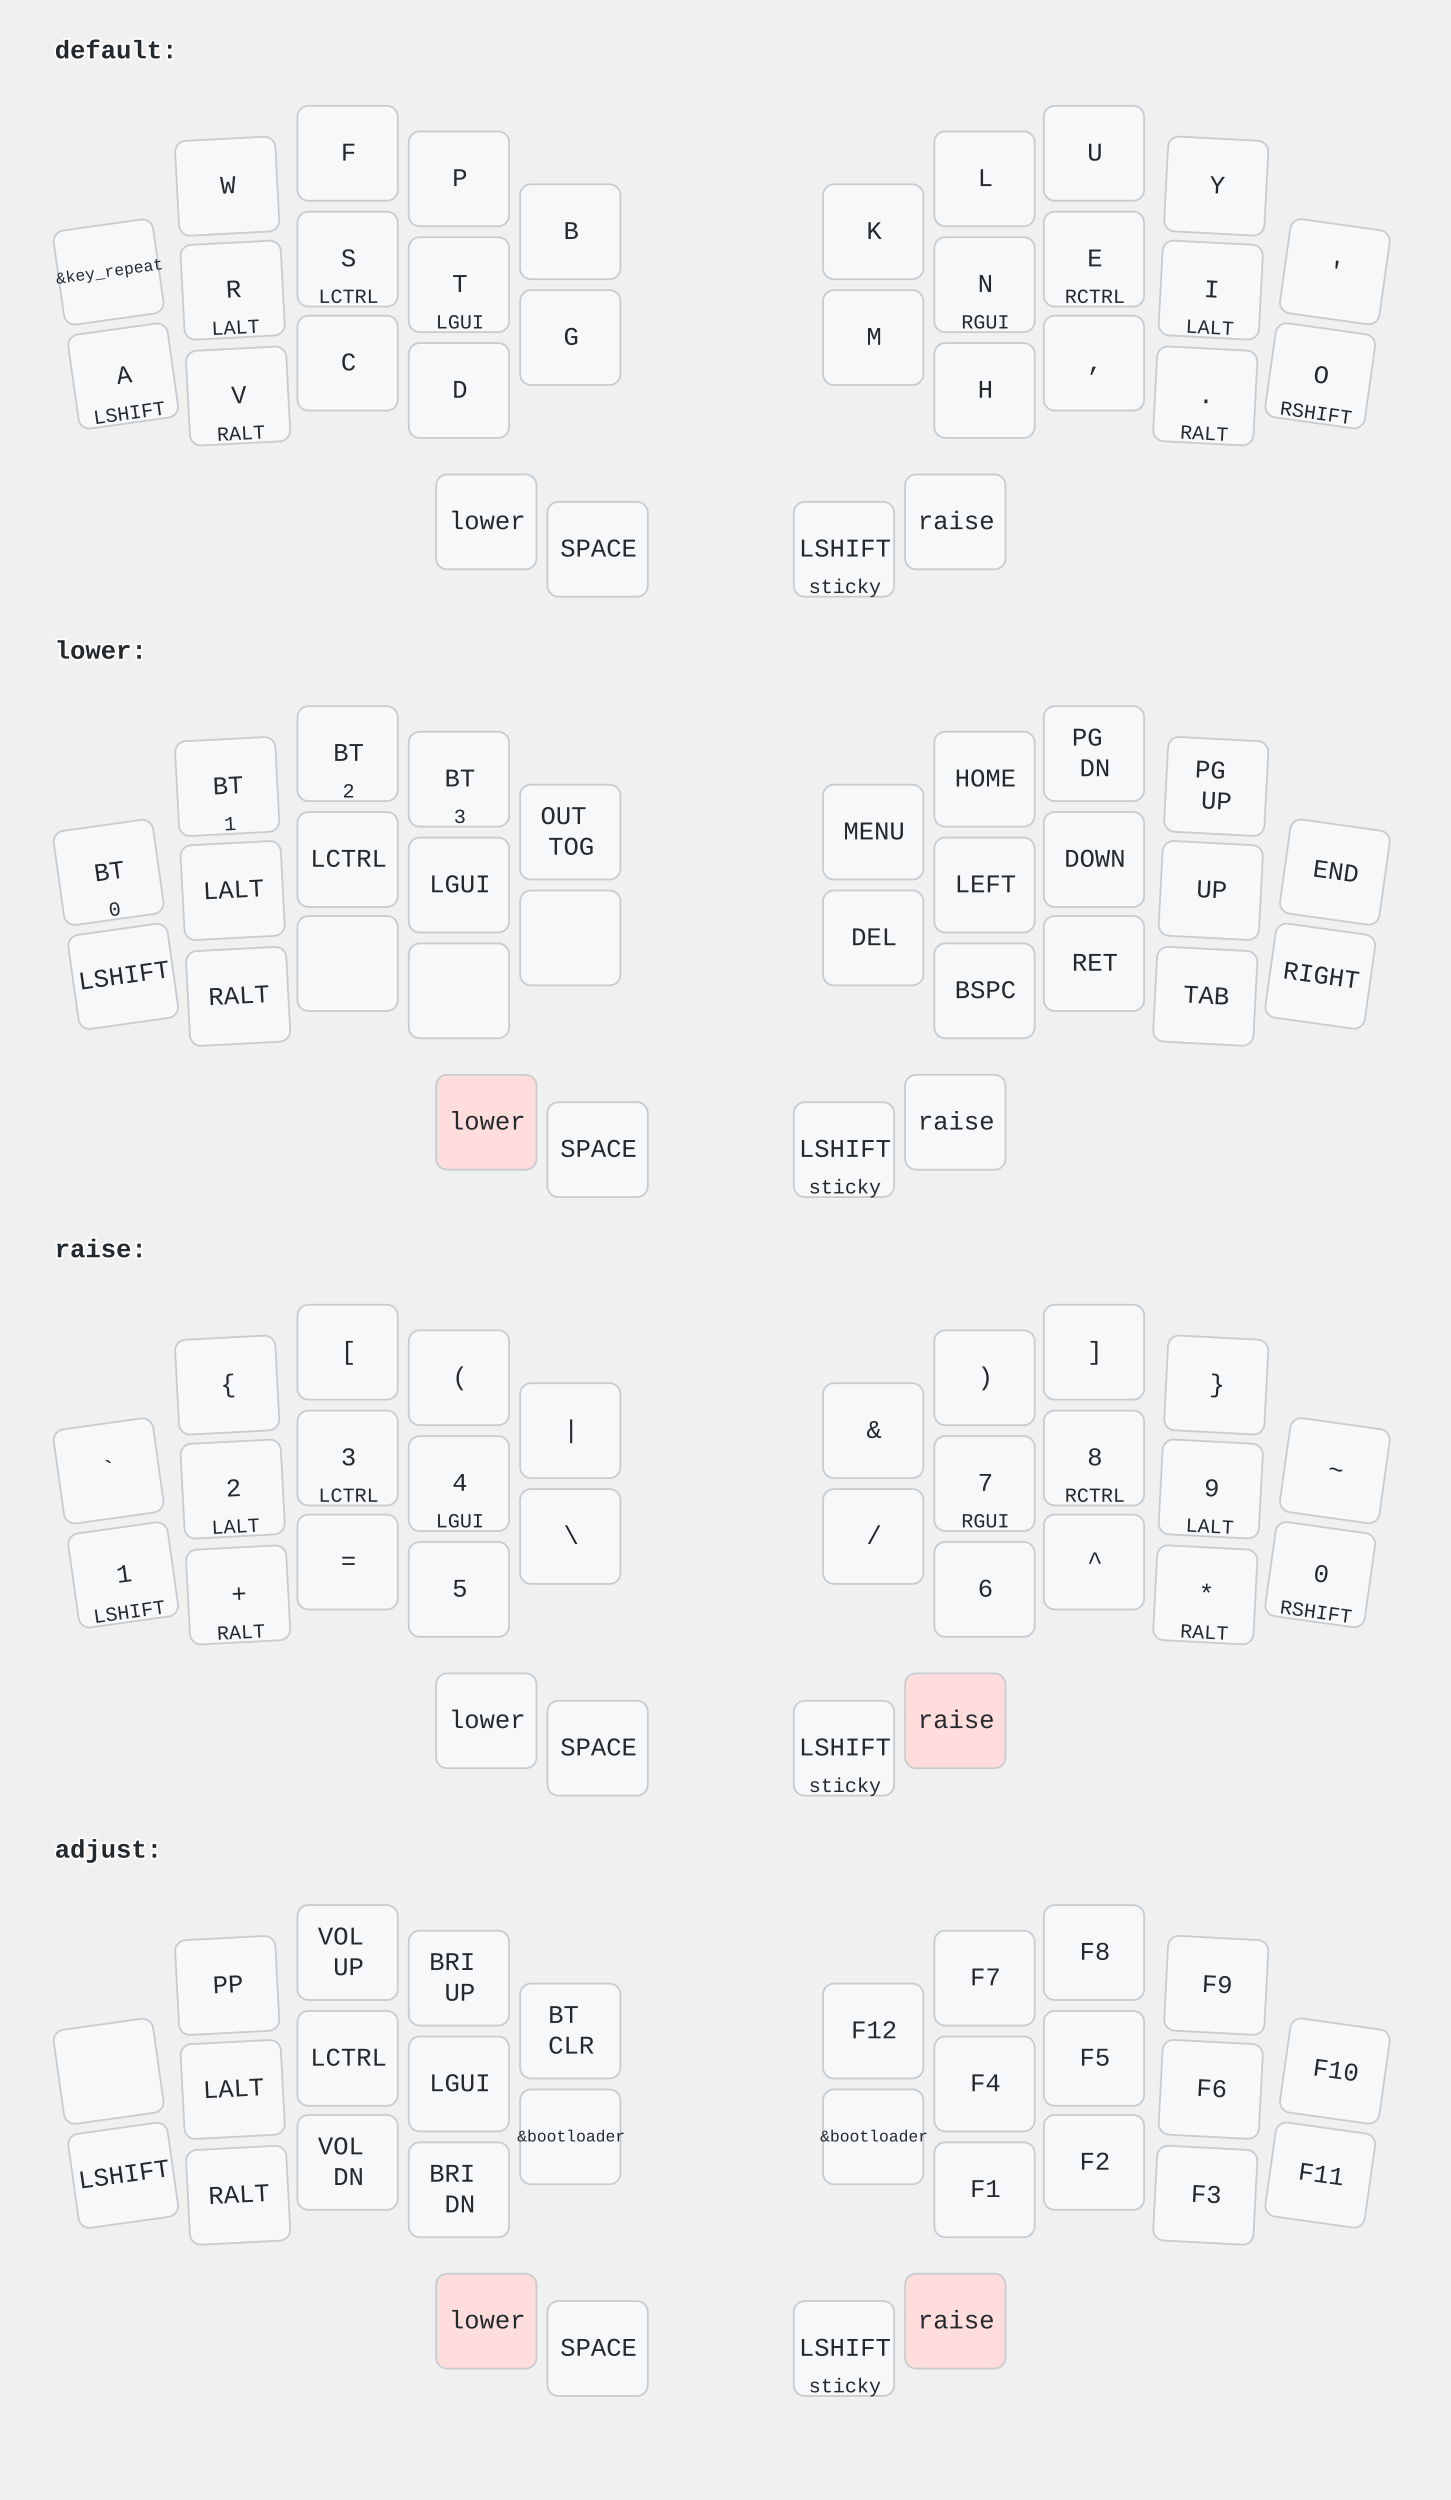
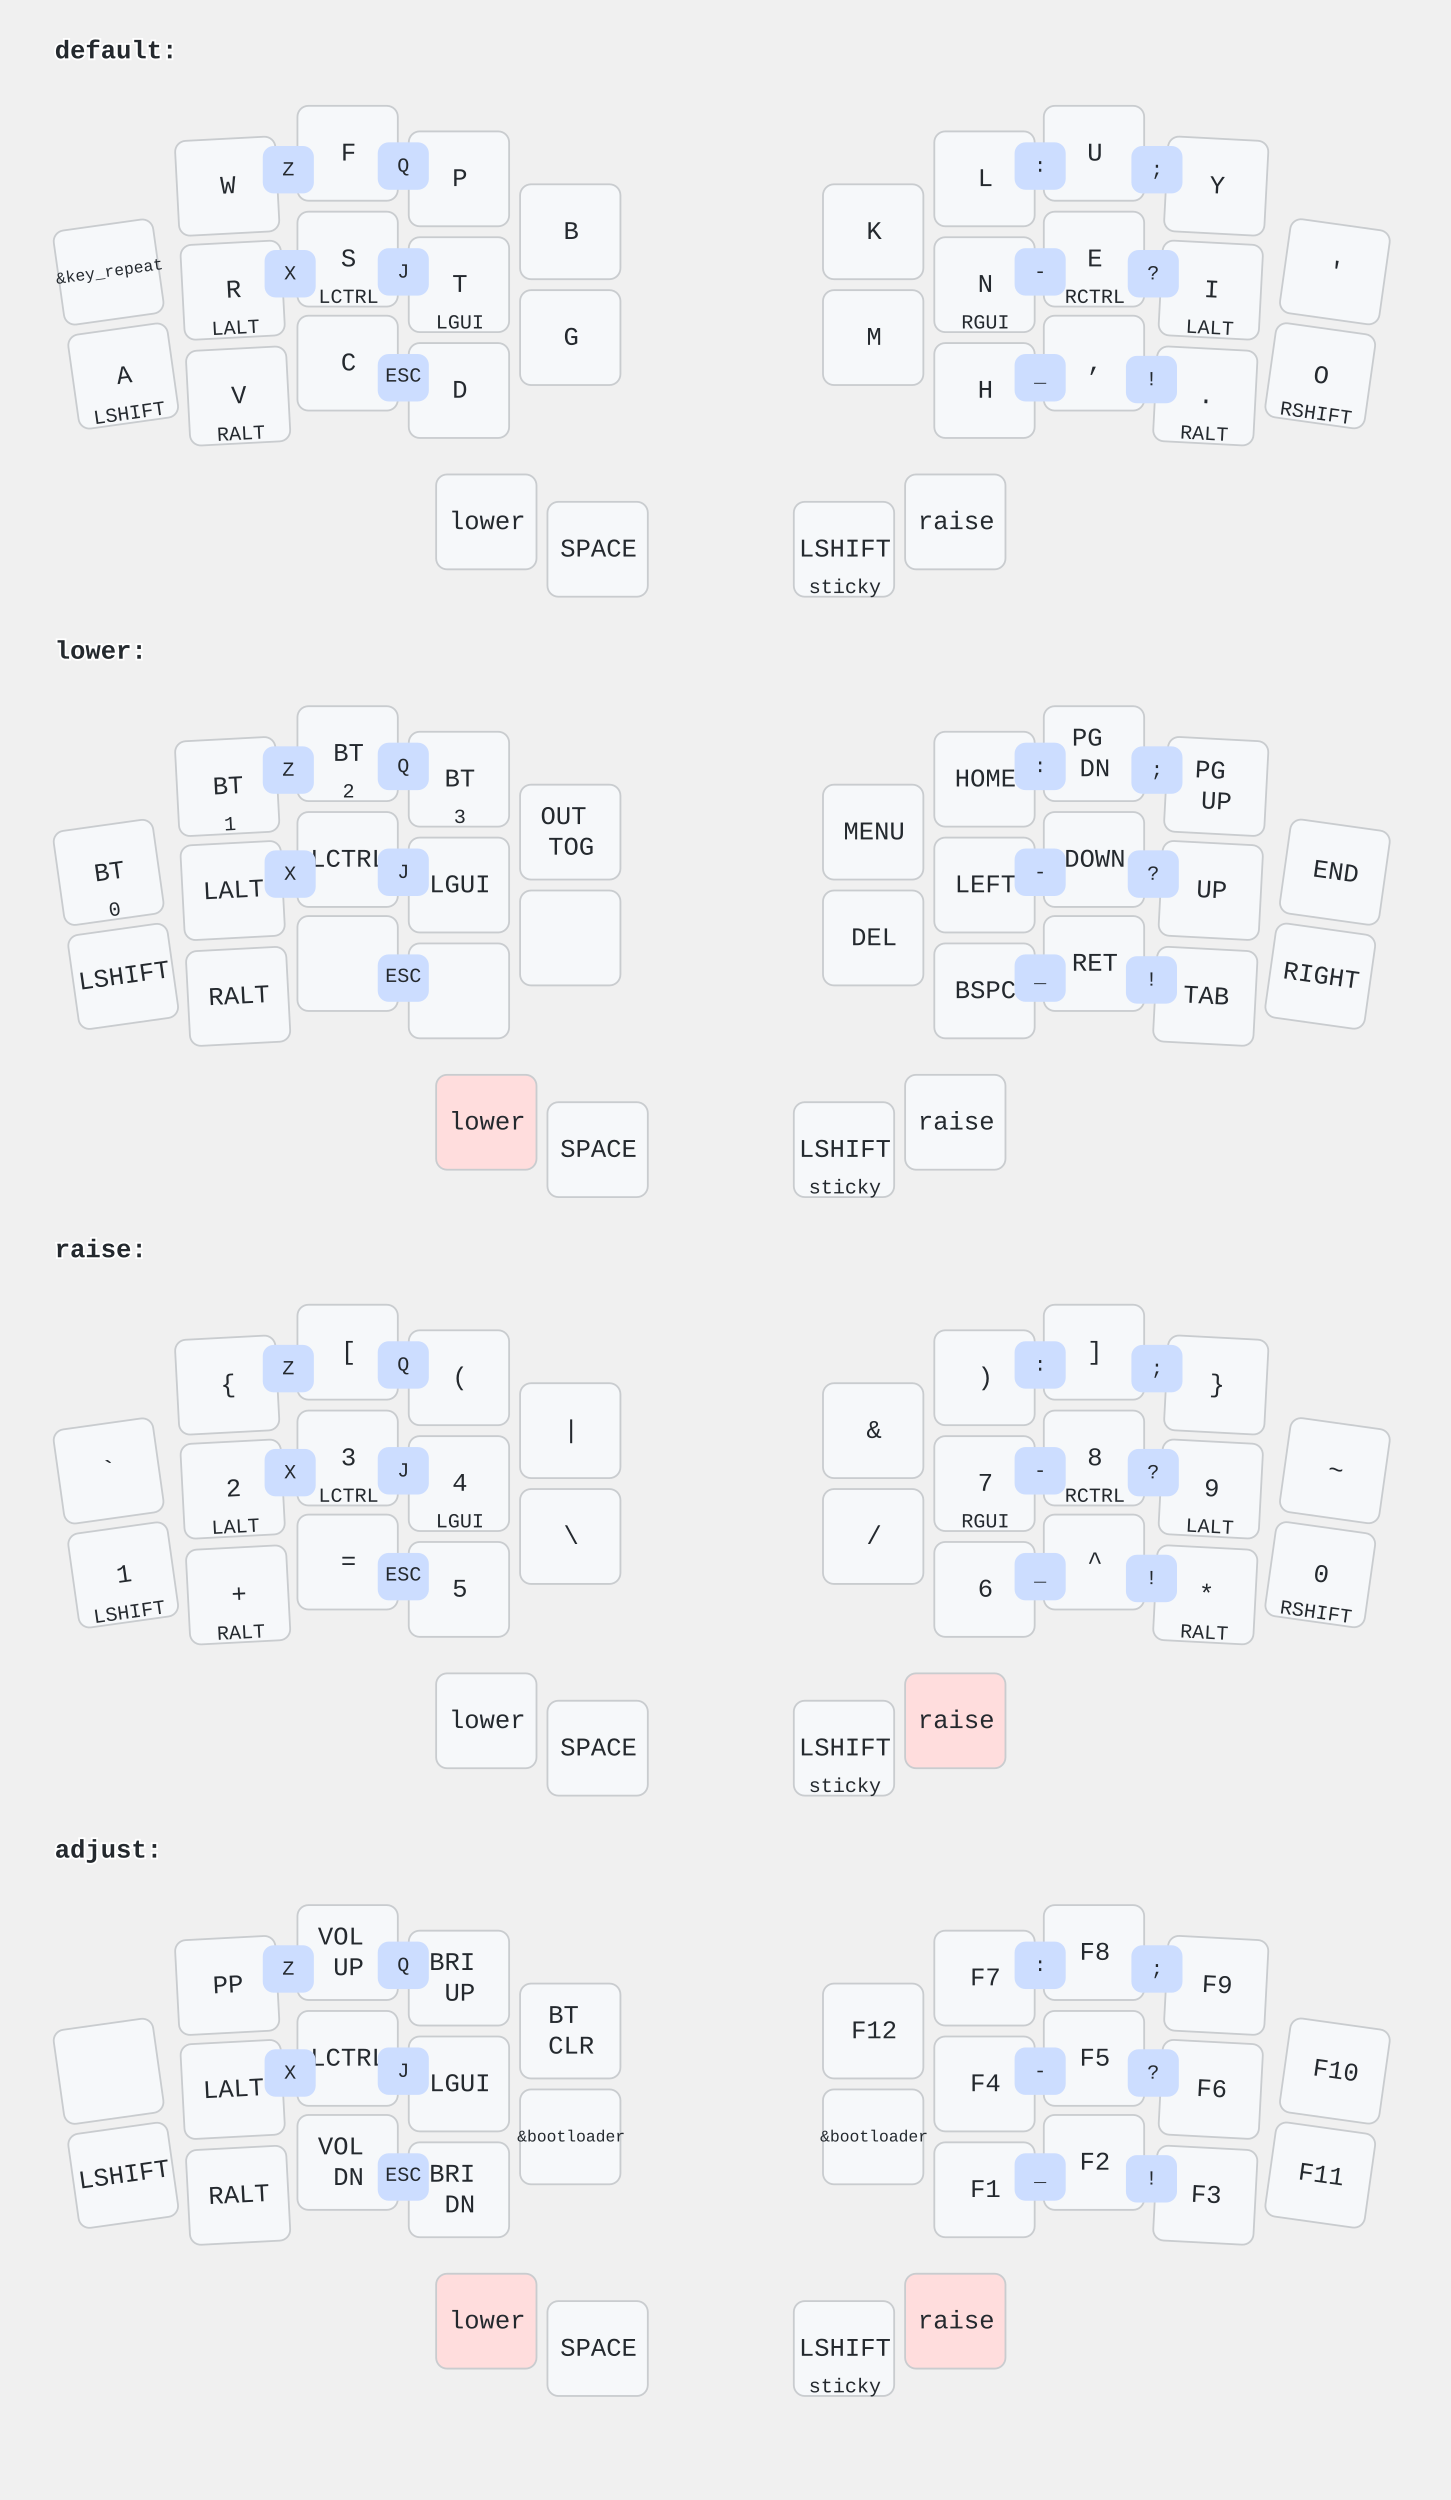
<svg xmlns="http://www.w3.org/2000/svg" width="795" height="1370" viewBox="0 0 795 1370" class="keymap">
  <style>/* inherit to force styles through use tags */
svg path {
    fill: inherit;
}

/* font and background color specifications */
svg.keymap {
    font-family: SFMono-Regular,Consolas,Liberation Mono,Menlo,monospace;
    font-size: 14px;
    font-kerning: normal;
    text-rendering: optimizeLegibility;
    fill: #24292e;
}

/* default key styling */
rect.key {
    fill: #f6f8fa;
    stroke: #c9cccf;
    stroke-width: 1;
}

/* default key side styling, only used is draw_key_sides is set */
rect.side {
    filter: brightness(90%);
}

/* color accent for combo boxes */
rect.combo, rect.combo-separate {
    fill: #cdf;
}

/* color accent for held keys */
rect.held, rect.combo.held {
    fill: #fdd;
}

/* color accent for ghost (optional) keys */
rect.ghost, rect.combo.ghost {
    stroke-dasharray: 4, 4;
    stroke-width: 2;
}

text {
    text-anchor: middle;
    dominant-baseline: middle;
}

/* styling for layer labels */
text.label {
    font-weight: bold;
    text-anchor: start;
    stroke: white;
    stroke-width: 2;
    paint-order: stroke;
}

/* styling for combo tap, and key hold/shifted label text */
text.combo, text.hold, text.shifted {
    font-size: 11px;
}

text.hold {
    text-anchor: middle;
    dominant-baseline: auto;
}

text.shifted {
    text-anchor: middle;
    dominant-baseline: hanging;
}

/* styling for hold/shifted label text in combo box */
text.combo.hold, text.combo.shifted {
    font-size: 8px;
}

/* lighter symbol for transparent keys */
text.trans {
    fill: #7b7e81;
}

/* styling for combo dendrons */
path.combo {
    stroke-width: 1;
    stroke: gray;
    fill: none;
}

/* Start Tabler Icons Cleanup */
/* cannot use height/width with glyphs */
.icon-tabler &gt; path {
    fill: inherit;
    stroke: inherit;
    stroke-width: 2;
}
/* hide tabler's default box */
.icon-tabler &gt; path[stroke="none"][fill="none"] {
    visibility: hidden;
}
/* End Tabler Icons Cleanup */
</style>
  <g transform="translate(30, 0)" class="layer-default">
    <text x="0" y="28" class="label">default:</text>
    <g transform="translate(0, 56)">
      <g transform="translate(30, 93) rotate(-8.0)" class="key keypos-0">
        <rect rx="6" ry="6" x="-28" y="-26" width="55" height="52" class="key" />
        <text x="0" y="0" class="key tap">
          <tspan style="font-size: 64%">&amp;key_repeat</tspan>
        </text>
      </g>
      <g transform="translate(95, 46) rotate(-3.0)" class="key keypos-1">
        <rect rx="6" ry="6" x="-28" y="-26" width="55" height="52" class="key" />
        <text x="0" y="0" class="key tap">W</text>
      </g>
      <g transform="translate(161, 28)" class="key keypos-2">
        <rect rx="6" ry="6" x="-28" y="-26" width="55" height="52" class="key" />
        <text x="0" y="0" class="key tap">F</text>
      </g>
      <g transform="translate(222, 42)" class="key keypos-3">
        <rect rx="6" ry="6" x="-28" y="-26" width="55" height="52" class="key" />
        <text x="0" y="0" class="key tap">P</text>
      </g>
      <g transform="translate(283, 71)" class="key keypos-4">
        <rect rx="6" ry="6" x="-28" y="-26" width="55" height="52" class="key" />
        <text x="0" y="0" class="key tap">B</text>
      </g>
      <g transform="translate(449, 71)" class="key keypos-5">
        <rect rx="6" ry="6" x="-28" y="-26" width="55" height="52" class="key" />
        <text x="0" y="0" class="key tap">K</text>
      </g>
      <g transform="translate(510, 42)" class="key keypos-6">
        <rect rx="6" ry="6" x="-28" y="-26" width="55" height="52" class="key" />
        <text x="0" y="0" class="key tap">L</text>
      </g>
      <g transform="translate(570, 28)" class="key keypos-7">
        <rect rx="6" ry="6" x="-28" y="-26" width="55" height="52" class="key" />
        <text x="0" y="0" class="key tap">U</text>
      </g>
      <g transform="translate(637, 46) rotate(3.0)" class="key keypos-8">
        <rect rx="6" ry="6" x="-28" y="-26" width="55" height="52" class="key" />
        <text x="0" y="0" class="key tap">Y</text>
      </g>
      <g transform="translate(702, 93) rotate(8.0)" class="key keypos-9">
        <rect rx="6" ry="6" x="-28" y="-26" width="55" height="52" class="key" />
        <text x="0" y="0" class="key tap">'</text>
      </g>
      <g transform="translate(38, 150) rotate(-8.0)" class="key keypos-10">
        <rect rx="6" ry="6" x="-28" y="-26" width="55" height="52" class="key" />
        <text x="0" y="0" class="key tap">A</text>
        <text x="0" y="24" class="key hold">LSHIFT</text>
      </g>
      <g transform="translate(98, 103) rotate(-3.0)" class="key keypos-11">
        <rect rx="6" ry="6" x="-28" y="-26" width="55" height="52" class="key" />
        <text x="0" y="0" class="key tap">R</text>
        <text x="0" y="24" class="key hold">LALT</text>
      </g>
      <g transform="translate(161, 86)" class="key keypos-12">
        <rect rx="6" ry="6" x="-28" y="-26" width="55" height="52" class="key" />
        <text x="0" y="0" class="key tap">S</text>
        <text x="0" y="24" class="key hold">LCTRL</text>
      </g>
      <g transform="translate(222, 100)" class="key keypos-13">
        <rect rx="6" ry="6" x="-28" y="-26" width="55" height="52" class="key" />
        <text x="0" y="0" class="key tap">T</text>
        <text x="0" y="24" class="key hold">LGUI</text>
      </g>
      <g transform="translate(283, 129)" class="key keypos-14">
        <rect rx="6" ry="6" x="-28" y="-26" width="55" height="52" class="key" />
        <text x="0" y="0" class="key tap">G</text>
      </g>
      <g transform="translate(449, 129)" class="key keypos-15">
        <rect rx="6" ry="6" x="-28" y="-26" width="55" height="52" class="key" />
        <text x="0" y="0" class="key tap">M</text>
      </g>
      <g transform="translate(510, 100)" class="key keypos-16">
        <rect rx="6" ry="6" x="-28" y="-26" width="55" height="52" class="key" />
        <text x="0" y="0" class="key tap">N</text>
        <text x="0" y="24" class="key hold">RGUI</text>
      </g>
      <g transform="translate(570, 86)" class="key keypos-17">
        <rect rx="6" ry="6" x="-28" y="-26" width="55" height="52" class="key" />
        <text x="0" y="0" class="key tap">E</text>
        <text x="0" y="24" class="key hold">RCTRL</text>
      </g>
      <g transform="translate(634, 103) rotate(3.0)" class="key keypos-18">
        <rect rx="6" ry="6" x="-28" y="-26" width="55" height="52" class="key" />
        <text x="0" y="0" class="key tap">I</text>
        <text x="0" y="24" class="key hold">LALT</text>
      </g>
      <g transform="translate(694, 150) rotate(8.0)" class="key keypos-19">
        <rect rx="6" ry="6" x="-28" y="-26" width="55" height="52" class="key" />
        <text x="0" y="0" class="key tap">O</text>
        <text x="0" y="24" class="key hold">RSHIFT</text>
      </g>
      <g transform="translate(101, 161) rotate(-3.0)" class="key keypos-20">
        <rect rx="6" ry="6" x="-28" y="-26" width="55" height="52" class="key" />
        <text x="0" y="0" class="key tap">V</text>
        <text x="0" y="24" class="key hold">RALT</text>
      </g>
      <g transform="translate(161, 143)" class="key keypos-21">
        <rect rx="6" ry="6" x="-28" y="-26" width="55" height="52" class="key" />
        <text x="0" y="0" class="key tap">C</text>
      </g>
      <g transform="translate(222, 158)" class="key keypos-22">
        <rect rx="6" ry="6" x="-28" y="-26" width="55" height="52" class="key" />
        <text x="0" y="0" class="key tap">D</text>
      </g>
      <g transform="translate(510, 158)" class="key keypos-23">
        <rect rx="6" ry="6" x="-28" y="-26" width="55" height="52" class="key" />
        <text x="0" y="0" class="key tap">H</text>
      </g>
      <g transform="translate(570, 143)" class="key keypos-24">
        <rect rx="6" ry="6" x="-28" y="-26" width="55" height="52" class="key" />
        <text x="0" y="0" class="key tap">,</text>
      </g>
      <g transform="translate(631, 161) rotate(3.0)" class="key keypos-25">
        <rect rx="6" ry="6" x="-28" y="-26" width="55" height="52" class="key" />
        <text x="0" y="0" class="key tap">.</text>
        <text x="0" y="24" class="key hold">RALT</text>
      </g>
      <g transform="translate(237, 230)" class="key keypos-26">
        <rect rx="6" ry="6" x="-28" y="-26" width="55" height="52" class="key" />
        <text x="0" y="0" class="key tap">lower</text>
      </g>
      <g transform="translate(298, 245)" class="key keypos-27">
        <rect rx="6" ry="6" x="-28" y="-26" width="55" height="52" class="key" />
        <text x="0" y="0" class="key tap">SPACE</text>
      </g>
      <g transform="translate(433, 245)" class="key keypos-28">
        <rect rx="6" ry="6" x="-28" y="-26" width="55" height="52" class="key" />
        <text x="0" y="0" class="key tap">LSHIFT</text>
        <text x="0" y="24" class="key hold">sticky</text>
      </g>
      <g transform="translate(494, 230)" class="key keypos-29">
        <rect rx="6" ry="6" x="-28" y="-26" width="55" height="52" class="key" />
        <text x="0" y="0" class="key tap">raise</text>
      </g>
+       <g class="combo combopos-0">
+         <rect rx="6" ry="6" x="114" y="24" width="28" height="26" class="combo" />
+         <text x="128" y="37" class="combo tap">Z</text>
+       </g>
+       <g class="combo combopos-1">
+         <rect rx="6" ry="6" x="177" y="22" width="28" height="26" class="combo" />
+         <text x="191" y="35" class="combo tap">Q</text>
+       </g>
+       <g class="combo combopos-2">
+         <rect rx="6" ry="6" x="115" y="81" width="28" height="26" class="combo" />
+         <text x="129" y="94" class="combo tap">X</text>
+       </g>
+       <g class="combo combopos-3">
+         <rect rx="6" ry="6" x="177" y="80" width="28" height="26" class="combo" />
+         <text x="191" y="93" class="combo tap">J</text>
+       </g>
+       <g class="combo combopos-4">
+         <rect rx="6" ry="6" x="177" y="138" width="28" height="26" class="combo" />
+         <text x="191" y="150" class="combo tap">ESC</text>
+       </g>
+       <g class="combo combopos-5">
+         <rect rx="6" ry="6" x="526" y="22" width="28" height="26" class="combo" />
+         <text x="540" y="35" class="combo tap">:</text>
+       </g>
+       <g class="combo combopos-6">
+         <rect rx="6" ry="6" x="590" y="24" width="28" height="26" class="combo" />
+         <text x="604" y="37" class="combo tap">;</text>
+       </g>
+       <g class="combo combopos-7">
+         <rect rx="6" ry="6" x="526" y="80" width="28" height="26" class="combo" />
+         <text x="540" y="93" class="combo tap">-</text>
+       </g>
+       <g class="combo combopos-8">
+         <rect rx="6" ry="6" x="588" y="81" width="28" height="26" class="combo" />
+         <text x="602" y="94" class="combo tap">?</text>
+       </g>
+       <g class="combo combopos-9">
+         <rect rx="6" ry="6" x="526" y="138" width="28" height="26" class="combo" />
+         <text x="540" y="150" class="combo tap">_</text>
+       </g>
+       <g class="combo combopos-10">
+         <rect rx="6" ry="6" x="587" y="139" width="28" height="26" class="combo" />
+         <text x="601" y="152" class="combo tap">!</text>
+       </g>
    </g>
  </g>
  <g transform="translate(30, 329)" class="layer-lower">
    <text x="0" y="28" class="label">lower:</text>
    <g transform="translate(0, 56)">
      <g transform="translate(30, 93) rotate(-8.0)" class="key keypos-0">
        <rect rx="6" ry="6" x="-28" y="-26" width="55" height="52" class="key" />
        <text x="0" y="0" class="key tap">BT</text>
        <text x="0" y="24" class="key hold">0</text>
      </g>
      <g transform="translate(95, 46) rotate(-3.0)" class="key keypos-1">
        <rect rx="6" ry="6" x="-28" y="-26" width="55" height="52" class="key" />
        <text x="0" y="0" class="key tap">BT</text>
        <text x="0" y="24" class="key hold">1</text>
      </g>
      <g transform="translate(161, 28)" class="key keypos-2">
        <rect rx="6" ry="6" x="-28" y="-26" width="55" height="52" class="key" />
        <text x="0" y="0" class="key tap">BT</text>
        <text x="0" y="24" class="key hold">2</text>
      </g>
      <g transform="translate(222, 42)" class="key keypos-3">
        <rect rx="6" ry="6" x="-28" y="-26" width="55" height="52" class="key" />
        <text x="0" y="0" class="key tap">BT</text>
        <text x="0" y="24" class="key hold">3</text>
      </g>
      <g transform="translate(283, 71)" class="key keypos-4">
        <rect rx="6" ry="6" x="-28" y="-26" width="55" height="52" class="key" />
        <text x="0" y="0" class="key tap">
          <tspan x="0" dy="-0.6em">OUT</tspan>
          <tspan x="0" dy="1.2em">TOG</tspan>
        </text>
      </g>
      <g transform="translate(449, 71)" class="key keypos-5">
        <rect rx="6" ry="6" x="-28" y="-26" width="55" height="52" class="key" />
        <text x="0" y="0" class="key tap">MENU</text>
      </g>
      <g transform="translate(510, 42)" class="key keypos-6">
        <rect rx="6" ry="6" x="-28" y="-26" width="55" height="52" class="key" />
        <text x="0" y="0" class="key tap">HOME</text>
      </g>
      <g transform="translate(570, 28)" class="key keypos-7">
        <rect rx="6" ry="6" x="-28" y="-26" width="55" height="52" class="key" />
        <text x="0" y="0" class="key tap">
          <tspan x="0" dy="-0.6em">PG</tspan>
          <tspan x="0" dy="1.2em">DN</tspan>
        </text>
      </g>
      <g transform="translate(637, 46) rotate(3.0)" class="key keypos-8">
        <rect rx="6" ry="6" x="-28" y="-26" width="55" height="52" class="key" />
        <text x="0" y="0" class="key tap">
          <tspan x="0" dy="-0.6em">PG</tspan>
          <tspan x="0" dy="1.2em">UP</tspan>
        </text>
      </g>
      <g transform="translate(702, 93) rotate(8.0)" class="key keypos-9">
        <rect rx="6" ry="6" x="-28" y="-26" width="55" height="52" class="key" />
        <text x="0" y="0" class="key tap">END</text>
      </g>
      <g transform="translate(38, 150) rotate(-8.0)" class="key keypos-10">
        <rect rx="6" ry="6" x="-28" y="-26" width="55" height="52" class="key" />
        <text x="0" y="0" class="key tap">LSHIFT</text>
      </g>
      <g transform="translate(98, 103) rotate(-3.0)" class="key keypos-11">
        <rect rx="6" ry="6" x="-28" y="-26" width="55" height="52" class="key" />
        <text x="0" y="0" class="key tap">LALT</text>
      </g>
      <g transform="translate(161, 86)" class="key keypos-12">
        <rect rx="6" ry="6" x="-28" y="-26" width="55" height="52" class="key" />
        <text x="0" y="0" class="key tap">LCTRL</text>
      </g>
      <g transform="translate(222, 100)" class="key keypos-13">
        <rect rx="6" ry="6" x="-28" y="-26" width="55" height="52" class="key" />
        <text x="0" y="0" class="key tap">LGUI</text>
      </g>
      <g transform="translate(283, 129)" class="key keypos-14">
        <rect rx="6" ry="6" x="-28" y="-26" width="55" height="52" class="key" />
      </g>
      <g transform="translate(449, 129)" class="key keypos-15">
        <rect rx="6" ry="6" x="-28" y="-26" width="55" height="52" class="key" />
        <text x="0" y="0" class="key tap">DEL</text>
      </g>
      <g transform="translate(510, 100)" class="key keypos-16">
        <rect rx="6" ry="6" x="-28" y="-26" width="55" height="52" class="key" />
        <text x="0" y="0" class="key tap">LEFT</text>
      </g>
      <g transform="translate(570, 86)" class="key keypos-17">
        <rect rx="6" ry="6" x="-28" y="-26" width="55" height="52" class="key" />
        <text x="0" y="0" class="key tap">DOWN</text>
      </g>
      <g transform="translate(634, 103) rotate(3.0)" class="key keypos-18">
        <rect rx="6" ry="6" x="-28" y="-26" width="55" height="52" class="key" />
        <text x="0" y="0" class="key tap">UP</text>
      </g>
      <g transform="translate(694, 150) rotate(8.0)" class="key keypos-19">
        <rect rx="6" ry="6" x="-28" y="-26" width="55" height="52" class="key" />
        <text x="0" y="0" class="key tap">RIGHT</text>
      </g>
      <g transform="translate(101, 161) rotate(-3.0)" class="key keypos-20">
        <rect rx="6" ry="6" x="-28" y="-26" width="55" height="52" class="key" />
        <text x="0" y="0" class="key tap">RALT</text>
      </g>
      <g transform="translate(161, 143)" class="key keypos-21">
        <rect rx="6" ry="6" x="-28" y="-26" width="55" height="52" class="key" />
      </g>
      <g transform="translate(222, 158)" class="key keypos-22">
        <rect rx="6" ry="6" x="-28" y="-26" width="55" height="52" class="key" />
      </g>
      <g transform="translate(510, 158)" class="key keypos-23">
        <rect rx="6" ry="6" x="-28" y="-26" width="55" height="52" class="key" />
        <text x="0" y="0" class="key tap">BSPC</text>
      </g>
      <g transform="translate(570, 143)" class="key keypos-24">
        <rect rx="6" ry="6" x="-28" y="-26" width="55" height="52" class="key" />
        <text x="0" y="0" class="key tap">RET</text>
      </g>
      <g transform="translate(631, 161) rotate(3.0)" class="key keypos-25">
        <rect rx="6" ry="6" x="-28" y="-26" width="55" height="52" class="key" />
        <text x="0" y="0" class="key tap">TAB</text>
      </g>
      <g transform="translate(237, 230)" class="key held keypos-26">
        <rect rx="6" ry="6" x="-28" y="-26" width="55" height="52" class="key held" />
        <text x="0" y="0" class="key held tap">lower</text>
      </g>
      <g transform="translate(298, 245)" class="key keypos-27">
        <rect rx="6" ry="6" x="-28" y="-26" width="55" height="52" class="key" />
        <text x="0" y="0" class="key tap">SPACE</text>
      </g>
      <g transform="translate(433, 245)" class="key keypos-28">
        <rect rx="6" ry="6" x="-28" y="-26" width="55" height="52" class="key" />
        <text x="0" y="0" class="key tap">LSHIFT</text>
        <text x="0" y="24" class="key hold">sticky</text>
      </g>
      <g transform="translate(494, 230)" class="key keypos-29">
        <rect rx="6" ry="6" x="-28" y="-26" width="55" height="52" class="key" />
        <text x="0" y="0" class="key tap">raise</text>
      </g>
+       <g class="combo combopos-0">
+         <rect rx="6" ry="6" x="114" y="24" width="28" height="26" class="combo" />
+         <text x="128" y="37" class="combo tap">Z</text>
+       </g>
+       <g class="combo combopos-1">
+         <rect rx="6" ry="6" x="177" y="22" width="28" height="26" class="combo" />
+         <text x="191" y="35" class="combo tap">Q</text>
+       </g>
+       <g class="combo combopos-2">
+         <rect rx="6" ry="6" x="115" y="81" width="28" height="26" class="combo" />
+         <text x="129" y="94" class="combo tap">X</text>
+       </g>
+       <g class="combo combopos-3">
+         <rect rx="6" ry="6" x="177" y="80" width="28" height="26" class="combo" />
+         <text x="191" y="93" class="combo tap">J</text>
+       </g>
+       <g class="combo combopos-4">
+         <rect rx="6" ry="6" x="177" y="138" width="28" height="26" class="combo" />
+         <text x="191" y="150" class="combo tap">ESC</text>
+       </g>
+       <g class="combo combopos-5">
+         <rect rx="6" ry="6" x="526" y="22" width="28" height="26" class="combo" />
+         <text x="540" y="35" class="combo tap">:</text>
+       </g>
+       <g class="combo combopos-6">
+         <rect rx="6" ry="6" x="590" y="24" width="28" height="26" class="combo" />
+         <text x="604" y="37" class="combo tap">;</text>
+       </g>
+       <g class="combo combopos-7">
+         <rect rx="6" ry="6" x="526" y="80" width="28" height="26" class="combo" />
+         <text x="540" y="93" class="combo tap">-</text>
+       </g>
+       <g class="combo combopos-8">
+         <rect rx="6" ry="6" x="588" y="81" width="28" height="26" class="combo" />
+         <text x="602" y="94" class="combo tap">?</text>
+       </g>
+       <g class="combo combopos-9">
+         <rect rx="6" ry="6" x="526" y="138" width="28" height="26" class="combo" />
+         <text x="540" y="150" class="combo tap">_</text>
+       </g>
+       <g class="combo combopos-10">
+         <rect rx="6" ry="6" x="587" y="139" width="28" height="26" class="combo" />
+         <text x="601" y="152" class="combo tap">!</text>
+       </g>
    </g>
  </g>
  <g transform="translate(30, 657)" class="layer-raise">
    <text x="0" y="28" class="label">raise:</text>
    <g transform="translate(0, 56)">
      <g transform="translate(30, 93) rotate(-8.0)" class="key keypos-0">
        <rect rx="6" ry="6" x="-28" y="-26" width="55" height="52" class="key" />
        <text x="0" y="0" class="key tap">`</text>
      </g>
      <g transform="translate(95, 46) rotate(-3.0)" class="key keypos-1">
        <rect rx="6" ry="6" x="-28" y="-26" width="55" height="52" class="key" />
        <text x="0" y="0" class="key tap">{</text>
      </g>
      <g transform="translate(161, 28)" class="key keypos-2">
        <rect rx="6" ry="6" x="-28" y="-26" width="55" height="52" class="key" />
        <text x="0" y="0" class="key tap">[</text>
      </g>
      <g transform="translate(222, 42)" class="key keypos-3">
        <rect rx="6" ry="6" x="-28" y="-26" width="55" height="52" class="key" />
        <text x="0" y="0" class="key tap">(</text>
      </g>
      <g transform="translate(283, 71)" class="key keypos-4">
        <rect rx="6" ry="6" x="-28" y="-26" width="55" height="52" class="key" />
        <text x="0" y="0" class="key tap">|</text>
      </g>
      <g transform="translate(449, 71)" class="key keypos-5">
        <rect rx="6" ry="6" x="-28" y="-26" width="55" height="52" class="key" />
        <text x="0" y="0" class="key tap">&amp;</text>
      </g>
      <g transform="translate(510, 42)" class="key keypos-6">
        <rect rx="6" ry="6" x="-28" y="-26" width="55" height="52" class="key" />
        <text x="0" y="0" class="key tap">)</text>
      </g>
      <g transform="translate(570, 28)" class="key keypos-7">
        <rect rx="6" ry="6" x="-28" y="-26" width="55" height="52" class="key" />
        <text x="0" y="0" class="key tap">]</text>
      </g>
      <g transform="translate(637, 46) rotate(3.0)" class="key keypos-8">
        <rect rx="6" ry="6" x="-28" y="-26" width="55" height="52" class="key" />
        <text x="0" y="0" class="key tap">}</text>
      </g>
      <g transform="translate(702, 93) rotate(8.0)" class="key keypos-9">
        <rect rx="6" ry="6" x="-28" y="-26" width="55" height="52" class="key" />
        <text x="0" y="0" class="key tap">~</text>
      </g>
      <g transform="translate(38, 150) rotate(-8.0)" class="key keypos-10">
        <rect rx="6" ry="6" x="-28" y="-26" width="55" height="52" class="key" />
        <text x="0" y="0" class="key tap">1</text>
        <text x="0" y="24" class="key hold">LSHIFT</text>
      </g>
      <g transform="translate(98, 103) rotate(-3.0)" class="key keypos-11">
        <rect rx="6" ry="6" x="-28" y="-26" width="55" height="52" class="key" />
        <text x="0" y="0" class="key tap">2</text>
        <text x="0" y="24" class="key hold">LALT</text>
      </g>
      <g transform="translate(161, 86)" class="key keypos-12">
        <rect rx="6" ry="6" x="-28" y="-26" width="55" height="52" class="key" />
        <text x="0" y="0" class="key tap">3</text>
        <text x="0" y="24" class="key hold">LCTRL</text>
      </g>
      <g transform="translate(222, 100)" class="key keypos-13">
        <rect rx="6" ry="6" x="-28" y="-26" width="55" height="52" class="key" />
        <text x="0" y="0" class="key tap">4</text>
        <text x="0" y="24" class="key hold">LGUI</text>
      </g>
      <g transform="translate(283, 129)" class="key keypos-14">
        <rect rx="6" ry="6" x="-28" y="-26" width="55" height="52" class="key" />
        <text x="0" y="0" class="key tap">\</text>
      </g>
      <g transform="translate(449, 129)" class="key keypos-15">
        <rect rx="6" ry="6" x="-28" y="-26" width="55" height="52" class="key" />
        <text x="0" y="0" class="key tap">/</text>
      </g>
      <g transform="translate(510, 100)" class="key keypos-16">
        <rect rx="6" ry="6" x="-28" y="-26" width="55" height="52" class="key" />
        <text x="0" y="0" class="key tap">7</text>
        <text x="0" y="24" class="key hold">RGUI</text>
      </g>
      <g transform="translate(570, 86)" class="key keypos-17">
        <rect rx="6" ry="6" x="-28" y="-26" width="55" height="52" class="key" />
        <text x="0" y="0" class="key tap">8</text>
        <text x="0" y="24" class="key hold">RCTRL</text>
      </g>
      <g transform="translate(634, 103) rotate(3.0)" class="key keypos-18">
        <rect rx="6" ry="6" x="-28" y="-26" width="55" height="52" class="key" />
        <text x="0" y="0" class="key tap">9</text>
        <text x="0" y="24" class="key hold">LALT</text>
      </g>
      <g transform="translate(694, 150) rotate(8.0)" class="key keypos-19">
        <rect rx="6" ry="6" x="-28" y="-26" width="55" height="52" class="key" />
        <text x="0" y="0" class="key tap">0</text>
        <text x="0" y="24" class="key hold">RSHIFT</text>
      </g>
      <g transform="translate(101, 161) rotate(-3.0)" class="key keypos-20">
        <rect rx="6" ry="6" x="-28" y="-26" width="55" height="52" class="key" />
        <text x="0" y="0" class="key tap">+</text>
        <text x="0" y="24" class="key hold">RALT</text>
      </g>
      <g transform="translate(161, 143)" class="key keypos-21">
        <rect rx="6" ry="6" x="-28" y="-26" width="55" height="52" class="key" />
        <text x="0" y="0" class="key tap">=</text>
      </g>
      <g transform="translate(222, 158)" class="key keypos-22">
        <rect rx="6" ry="6" x="-28" y="-26" width="55" height="52" class="key" />
        <text x="0" y="0" class="key tap">5</text>
      </g>
      <g transform="translate(510, 158)" class="key keypos-23">
        <rect rx="6" ry="6" x="-28" y="-26" width="55" height="52" class="key" />
        <text x="0" y="0" class="key tap">6</text>
      </g>
      <g transform="translate(570, 143)" class="key keypos-24">
        <rect rx="6" ry="6" x="-28" y="-26" width="55" height="52" class="key" />
        <text x="0" y="0" class="key tap">^</text>
      </g>
      <g transform="translate(631, 161) rotate(3.0)" class="key keypos-25">
        <rect rx="6" ry="6" x="-28" y="-26" width="55" height="52" class="key" />
        <text x="0" y="0" class="key tap">*</text>
        <text x="0" y="24" class="key hold">RALT</text>
      </g>
      <g transform="translate(237, 230)" class="key keypos-26">
        <rect rx="6" ry="6" x="-28" y="-26" width="55" height="52" class="key" />
        <text x="0" y="0" class="key tap">lower</text>
      </g>
      <g transform="translate(298, 245)" class="key keypos-27">
        <rect rx="6" ry="6" x="-28" y="-26" width="55" height="52" class="key" />
        <text x="0" y="0" class="key tap">SPACE</text>
      </g>
      <g transform="translate(433, 245)" class="key keypos-28">
        <rect rx="6" ry="6" x="-28" y="-26" width="55" height="52" class="key" />
        <text x="0" y="0" class="key tap">LSHIFT</text>
        <text x="0" y="24" class="key hold">sticky</text>
      </g>
      <g transform="translate(494, 230)" class="key held keypos-29">
        <rect rx="6" ry="6" x="-28" y="-26" width="55" height="52" class="key held" />
        <text x="0" y="0" class="key held tap">raise</text>
      </g>
+       <g class="combo combopos-0">
+         <rect rx="6" ry="6" x="114" y="24" width="28" height="26" class="combo" />
+         <text x="128" y="37" class="combo tap">Z</text>
+       </g>
+       <g class="combo combopos-1">
+         <rect rx="6" ry="6" x="177" y="22" width="28" height="26" class="combo" />
+         <text x="191" y="35" class="combo tap">Q</text>
+       </g>
+       <g class="combo combopos-2">
+         <rect rx="6" ry="6" x="115" y="81" width="28" height="26" class="combo" />
+         <text x="129" y="94" class="combo tap">X</text>
+       </g>
+       <g class="combo combopos-3">
+         <rect rx="6" ry="6" x="177" y="80" width="28" height="26" class="combo" />
+         <text x="191" y="93" class="combo tap">J</text>
+       </g>
+       <g class="combo combopos-4">
+         <rect rx="6" ry="6" x="177" y="138" width="28" height="26" class="combo" />
+         <text x="191" y="150" class="combo tap">ESC</text>
+       </g>
+       <g class="combo combopos-5">
+         <rect rx="6" ry="6" x="526" y="22" width="28" height="26" class="combo" />
+         <text x="540" y="35" class="combo tap">:</text>
+       </g>
+       <g class="combo combopos-6">
+         <rect rx="6" ry="6" x="590" y="24" width="28" height="26" class="combo" />
+         <text x="604" y="37" class="combo tap">;</text>
+       </g>
+       <g class="combo combopos-7">
+         <rect rx="6" ry="6" x="526" y="80" width="28" height="26" class="combo" />
+         <text x="540" y="93" class="combo tap">-</text>
+       </g>
+       <g class="combo combopos-8">
+         <rect rx="6" ry="6" x="588" y="81" width="28" height="26" class="combo" />
+         <text x="602" y="94" class="combo tap">?</text>
+       </g>
+       <g class="combo combopos-9">
+         <rect rx="6" ry="6" x="526" y="138" width="28" height="26" class="combo" />
+         <text x="540" y="150" class="combo tap">_</text>
+       </g>
+       <g class="combo combopos-10">
+         <rect rx="6" ry="6" x="587" y="139" width="28" height="26" class="combo" />
+         <text x="601" y="152" class="combo tap">!</text>
+       </g>
    </g>
  </g>
  <g transform="translate(30, 986)" class="layer-adjust">
    <text x="0" y="28" class="label">adjust:</text>
    <g transform="translate(0, 56)">
      <g transform="translate(30, 93) rotate(-8.0)" class="key keypos-0">
        <rect rx="6" ry="6" x="-28" y="-26" width="55" height="52" class="key" />
      </g>
      <g transform="translate(95, 46) rotate(-3.0)" class="key keypos-1">
        <rect rx="6" ry="6" x="-28" y="-26" width="55" height="52" class="key" />
        <text x="0" y="0" class="key tap">PP</text>
      </g>
      <g transform="translate(161, 28)" class="key keypos-2">
        <rect rx="6" ry="6" x="-28" y="-26" width="55" height="52" class="key" />
        <text x="0" y="0" class="key tap">
          <tspan x="0" dy="-0.6em">VOL</tspan>
          <tspan x="0" dy="1.2em">UP</tspan>
        </text>
      </g>
      <g transform="translate(222, 42)" class="key keypos-3">
        <rect rx="6" ry="6" x="-28" y="-26" width="55" height="52" class="key" />
        <text x="0" y="0" class="key tap">
          <tspan x="0" dy="-0.6em">BRI</tspan>
          <tspan x="0" dy="1.2em">UP</tspan>
        </text>
      </g>
      <g transform="translate(283, 71)" class="key keypos-4">
        <rect rx="6" ry="6" x="-28" y="-26" width="55" height="52" class="key" />
        <text x="0" y="0" class="key tap">
          <tspan x="0" dy="-0.6em">BT</tspan>
          <tspan x="0" dy="1.2em">CLR</tspan>
        </text>
      </g>
      <g transform="translate(449, 71)" class="key keypos-5">
        <rect rx="6" ry="6" x="-28" y="-26" width="55" height="52" class="key" />
        <text x="0" y="0" class="key tap">F12</text>
      </g>
      <g transform="translate(510, 42)" class="key keypos-6">
        <rect rx="6" ry="6" x="-28" y="-26" width="55" height="52" class="key" />
        <text x="0" y="0" class="key tap">F7</text>
      </g>
      <g transform="translate(570, 28)" class="key keypos-7">
        <rect rx="6" ry="6" x="-28" y="-26" width="55" height="52" class="key" />
        <text x="0" y="0" class="key tap">F8</text>
      </g>
      <g transform="translate(637, 46) rotate(3.0)" class="key keypos-8">
        <rect rx="6" ry="6" x="-28" y="-26" width="55" height="52" class="key" />
        <text x="0" y="0" class="key tap">F9</text>
      </g>
      <g transform="translate(702, 93) rotate(8.0)" class="key keypos-9">
        <rect rx="6" ry="6" x="-28" y="-26" width="55" height="52" class="key" />
        <text x="0" y="0" class="key tap">F10</text>
      </g>
      <g transform="translate(38, 150) rotate(-8.0)" class="key keypos-10">
        <rect rx="6" ry="6" x="-28" y="-26" width="55" height="52" class="key" />
        <text x="0" y="0" class="key tap">LSHIFT</text>
      </g>
      <g transform="translate(98, 103) rotate(-3.0)" class="key keypos-11">
        <rect rx="6" ry="6" x="-28" y="-26" width="55" height="52" class="key" />
        <text x="0" y="0" class="key tap">LALT</text>
      </g>
      <g transform="translate(161, 86)" class="key keypos-12">
        <rect rx="6" ry="6" x="-28" y="-26" width="55" height="52" class="key" />
        <text x="0" y="0" class="key tap">LCTRL</text>
      </g>
      <g transform="translate(222, 100)" class="key keypos-13">
        <rect rx="6" ry="6" x="-28" y="-26" width="55" height="52" class="key" />
        <text x="0" y="0" class="key tap">LGUI</text>
      </g>
      <g transform="translate(283, 129)" class="key keypos-14">
        <rect rx="6" ry="6" x="-28" y="-26" width="55" height="52" class="key" />
        <text x="0" y="0" class="key tap">
          <tspan style="font-size: 64%">&amp;bootloader</tspan>
        </text>
      </g>
      <g transform="translate(449, 129)" class="key keypos-15">
        <rect rx="6" ry="6" x="-28" y="-26" width="55" height="52" class="key" />
        <text x="0" y="0" class="key tap">
          <tspan style="font-size: 64%">&amp;bootloader</tspan>
        </text>
      </g>
      <g transform="translate(510, 100)" class="key keypos-16">
        <rect rx="6" ry="6" x="-28" y="-26" width="55" height="52" class="key" />
        <text x="0" y="0" class="key tap">F4</text>
      </g>
      <g transform="translate(570, 86)" class="key keypos-17">
        <rect rx="6" ry="6" x="-28" y="-26" width="55" height="52" class="key" />
        <text x="0" y="0" class="key tap">F5</text>
      </g>
      <g transform="translate(634, 103) rotate(3.0)" class="key keypos-18">
        <rect rx="6" ry="6" x="-28" y="-26" width="55" height="52" class="key" />
        <text x="0" y="0" class="key tap">F6</text>
      </g>
      <g transform="translate(694, 150) rotate(8.0)" class="key keypos-19">
        <rect rx="6" ry="6" x="-28" y="-26" width="55" height="52" class="key" />
        <text x="0" y="0" class="key tap">F11</text>
      </g>
      <g transform="translate(101, 161) rotate(-3.0)" class="key keypos-20">
        <rect rx="6" ry="6" x="-28" y="-26" width="55" height="52" class="key" />
        <text x="0" y="0" class="key tap">RALT</text>
      </g>
      <g transform="translate(161, 143)" class="key keypos-21">
        <rect rx="6" ry="6" x="-28" y="-26" width="55" height="52" class="key" />
        <text x="0" y="0" class="key tap">
          <tspan x="0" dy="-0.6em">VOL</tspan>
          <tspan x="0" dy="1.2em">DN</tspan>
        </text>
      </g>
      <g transform="translate(222, 158)" class="key keypos-22">
        <rect rx="6" ry="6" x="-28" y="-26" width="55" height="52" class="key" />
        <text x="0" y="0" class="key tap">
          <tspan x="0" dy="-0.6em">BRI</tspan>
          <tspan x="0" dy="1.2em">DN</tspan>
        </text>
      </g>
      <g transform="translate(510, 158)" class="key keypos-23">
        <rect rx="6" ry="6" x="-28" y="-26" width="55" height="52" class="key" />
        <text x="0" y="0" class="key tap">F1</text>
      </g>
      <g transform="translate(570, 143)" class="key keypos-24">
        <rect rx="6" ry="6" x="-28" y="-26" width="55" height="52" class="key" />
        <text x="0" y="0" class="key tap">F2</text>
      </g>
      <g transform="translate(631, 161) rotate(3.0)" class="key keypos-25">
        <rect rx="6" ry="6" x="-28" y="-26" width="55" height="52" class="key" />
        <text x="0" y="0" class="key tap">F3</text>
      </g>
      <g transform="translate(237, 230)" class="key held keypos-26">
        <rect rx="6" ry="6" x="-28" y="-26" width="55" height="52" class="key held" />
        <text x="0" y="0" class="key held tap">lower</text>
      </g>
      <g transform="translate(298, 245)" class="key keypos-27">
        <rect rx="6" ry="6" x="-28" y="-26" width="55" height="52" class="key" />
        <text x="0" y="0" class="key tap">SPACE</text>
      </g>
      <g transform="translate(433, 245)" class="key keypos-28">
        <rect rx="6" ry="6" x="-28" y="-26" width="55" height="52" class="key" />
        <text x="0" y="0" class="key tap">LSHIFT</text>
        <text x="0" y="24" class="key hold">sticky</text>
      </g>
      <g transform="translate(494, 230)" class="key held keypos-29">
        <rect rx="6" ry="6" x="-28" y="-26" width="55" height="52" class="key held" />
        <text x="0" y="0" class="key held tap">raise</text>
      </g>
+       <g class="combo combopos-0">
+         <rect rx="6" ry="6" x="114" y="24" width="28" height="26" class="combo" />
+         <text x="128" y="37" class="combo tap">Z</text>
+       </g>
+       <g class="combo combopos-1">
+         <rect rx="6" ry="6" x="177" y="22" width="28" height="26" class="combo" />
+         <text x="191" y="35" class="combo tap">Q</text>
+       </g>
+       <g class="combo combopos-2">
+         <rect rx="6" ry="6" x="115" y="81" width="28" height="26" class="combo" />
+         <text x="129" y="94" class="combo tap">X</text>
+       </g>
+       <g class="combo combopos-3">
+         <rect rx="6" ry="6" x="177" y="80" width="28" height="26" class="combo" />
+         <text x="191" y="93" class="combo tap">J</text>
+       </g>
+       <g class="combo combopos-4">
+         <rect rx="6" ry="6" x="177" y="138" width="28" height="26" class="combo" />
+         <text x="191" y="150" class="combo tap">ESC</text>
+       </g>
+       <g class="combo combopos-5">
+         <rect rx="6" ry="6" x="526" y="22" width="28" height="26" class="combo" />
+         <text x="540" y="35" class="combo tap">:</text>
+       </g>
+       <g class="combo combopos-6">
+         <rect rx="6" ry="6" x="590" y="24" width="28" height="26" class="combo" />
+         <text x="604" y="37" class="combo tap">;</text>
+       </g>
+       <g class="combo combopos-7">
+         <rect rx="6" ry="6" x="526" y="80" width="28" height="26" class="combo" />
+         <text x="540" y="93" class="combo tap">-</text>
+       </g>
+       <g class="combo combopos-8">
+         <rect rx="6" ry="6" x="588" y="81" width="28" height="26" class="combo" />
+         <text x="602" y="94" class="combo tap">?</text>
+       </g>
+       <g class="combo combopos-9">
+         <rect rx="6" ry="6" x="526" y="138" width="28" height="26" class="combo" />
+         <text x="540" y="150" class="combo tap">_</text>
+       </g>
+       <g class="combo combopos-10">
+         <rect rx="6" ry="6" x="587" y="139" width="28" height="26" class="combo" />
+         <text x="601" y="152" class="combo tap">!</text>
+       </g>
    </g>
  </g>
</svg>
